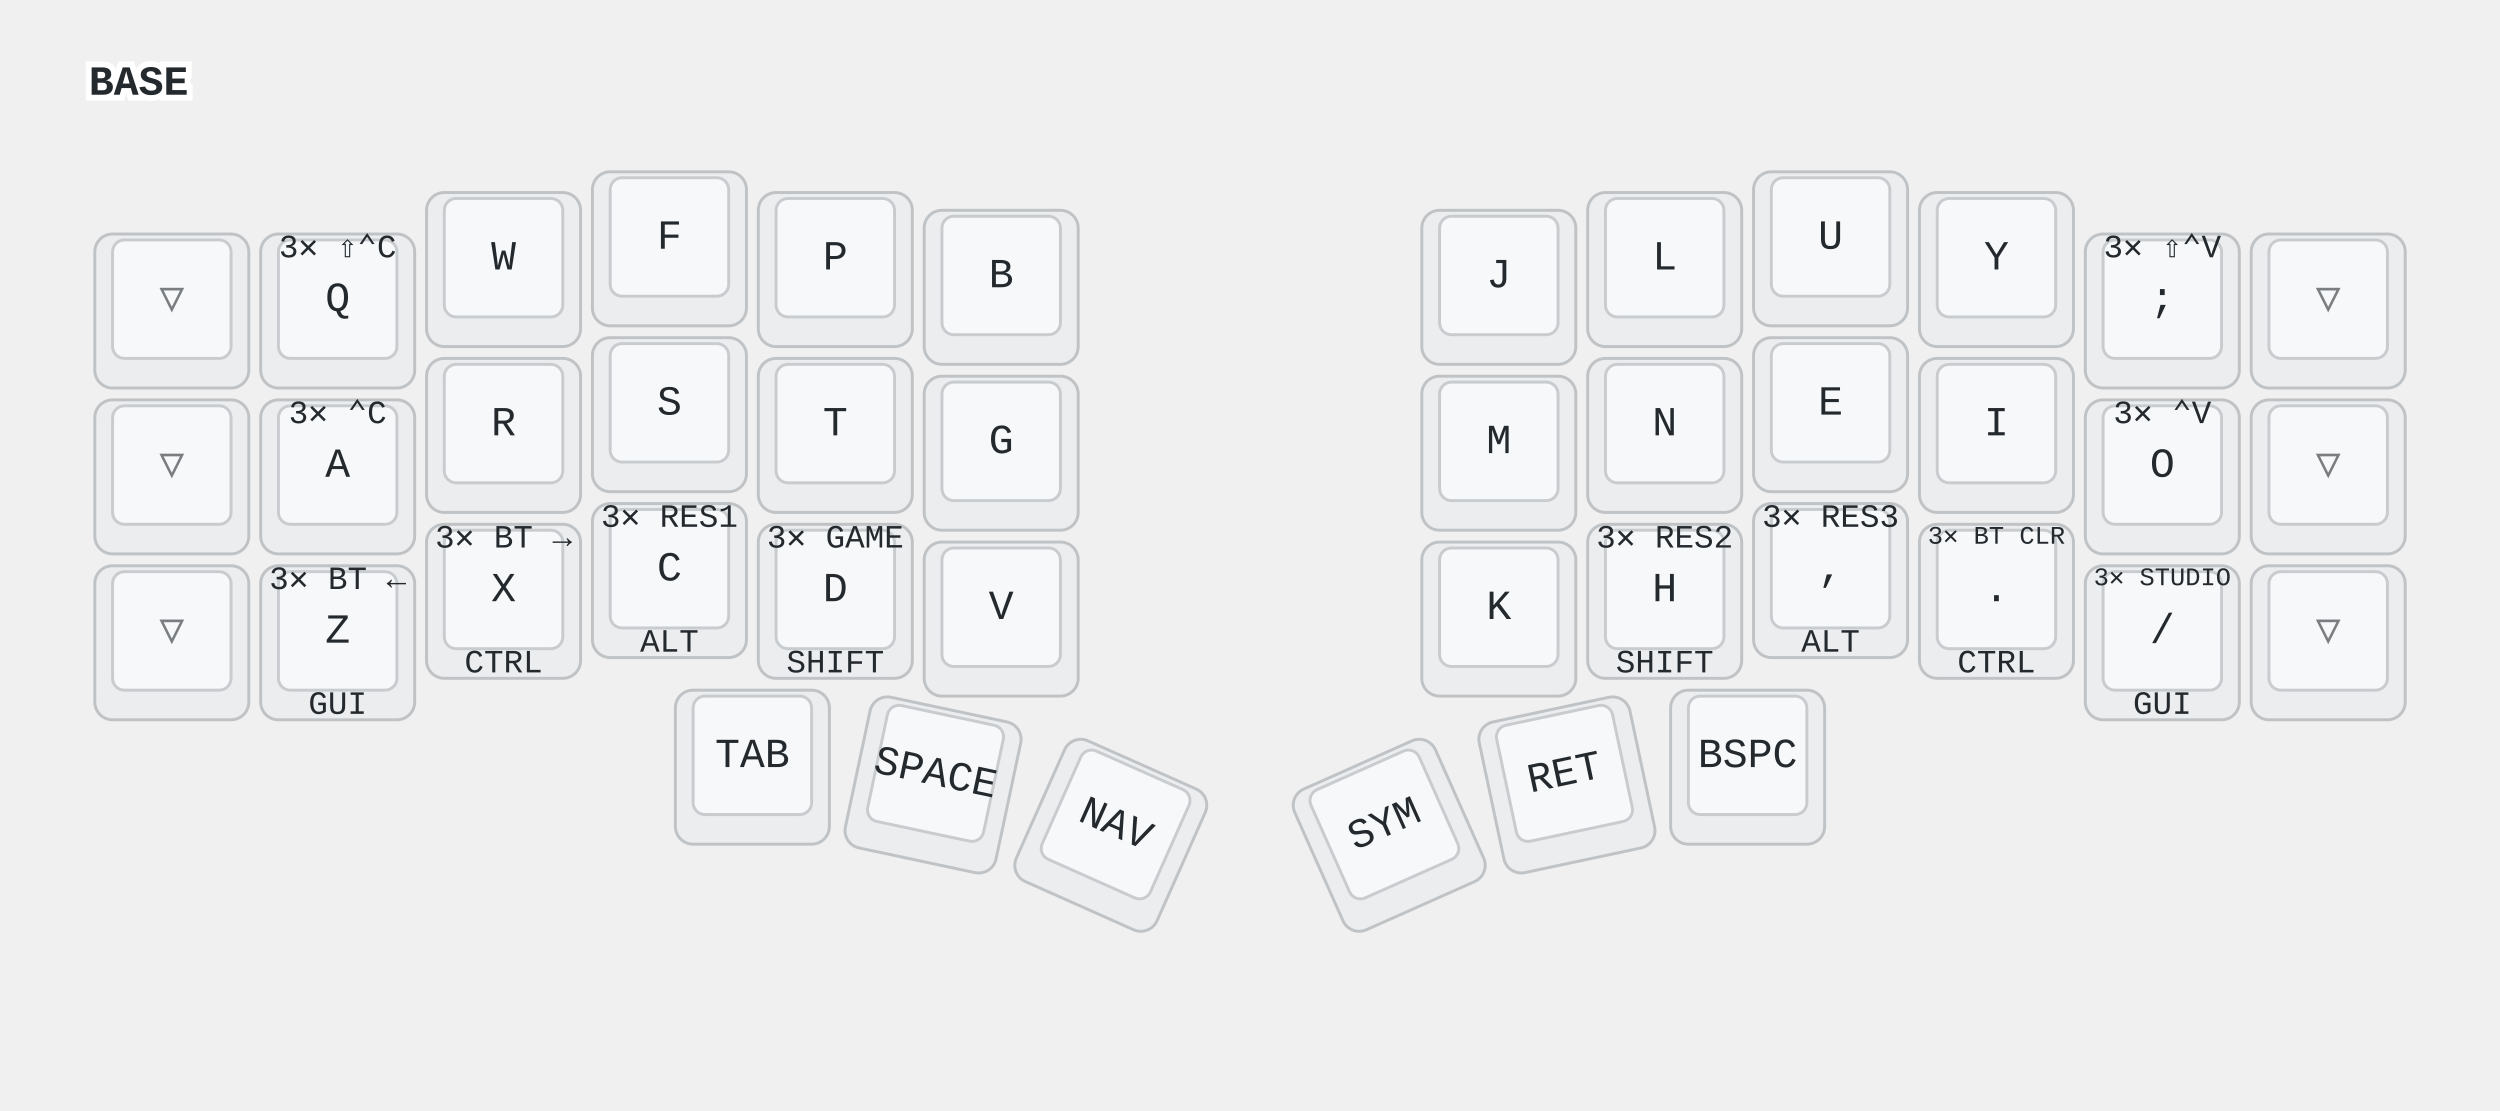
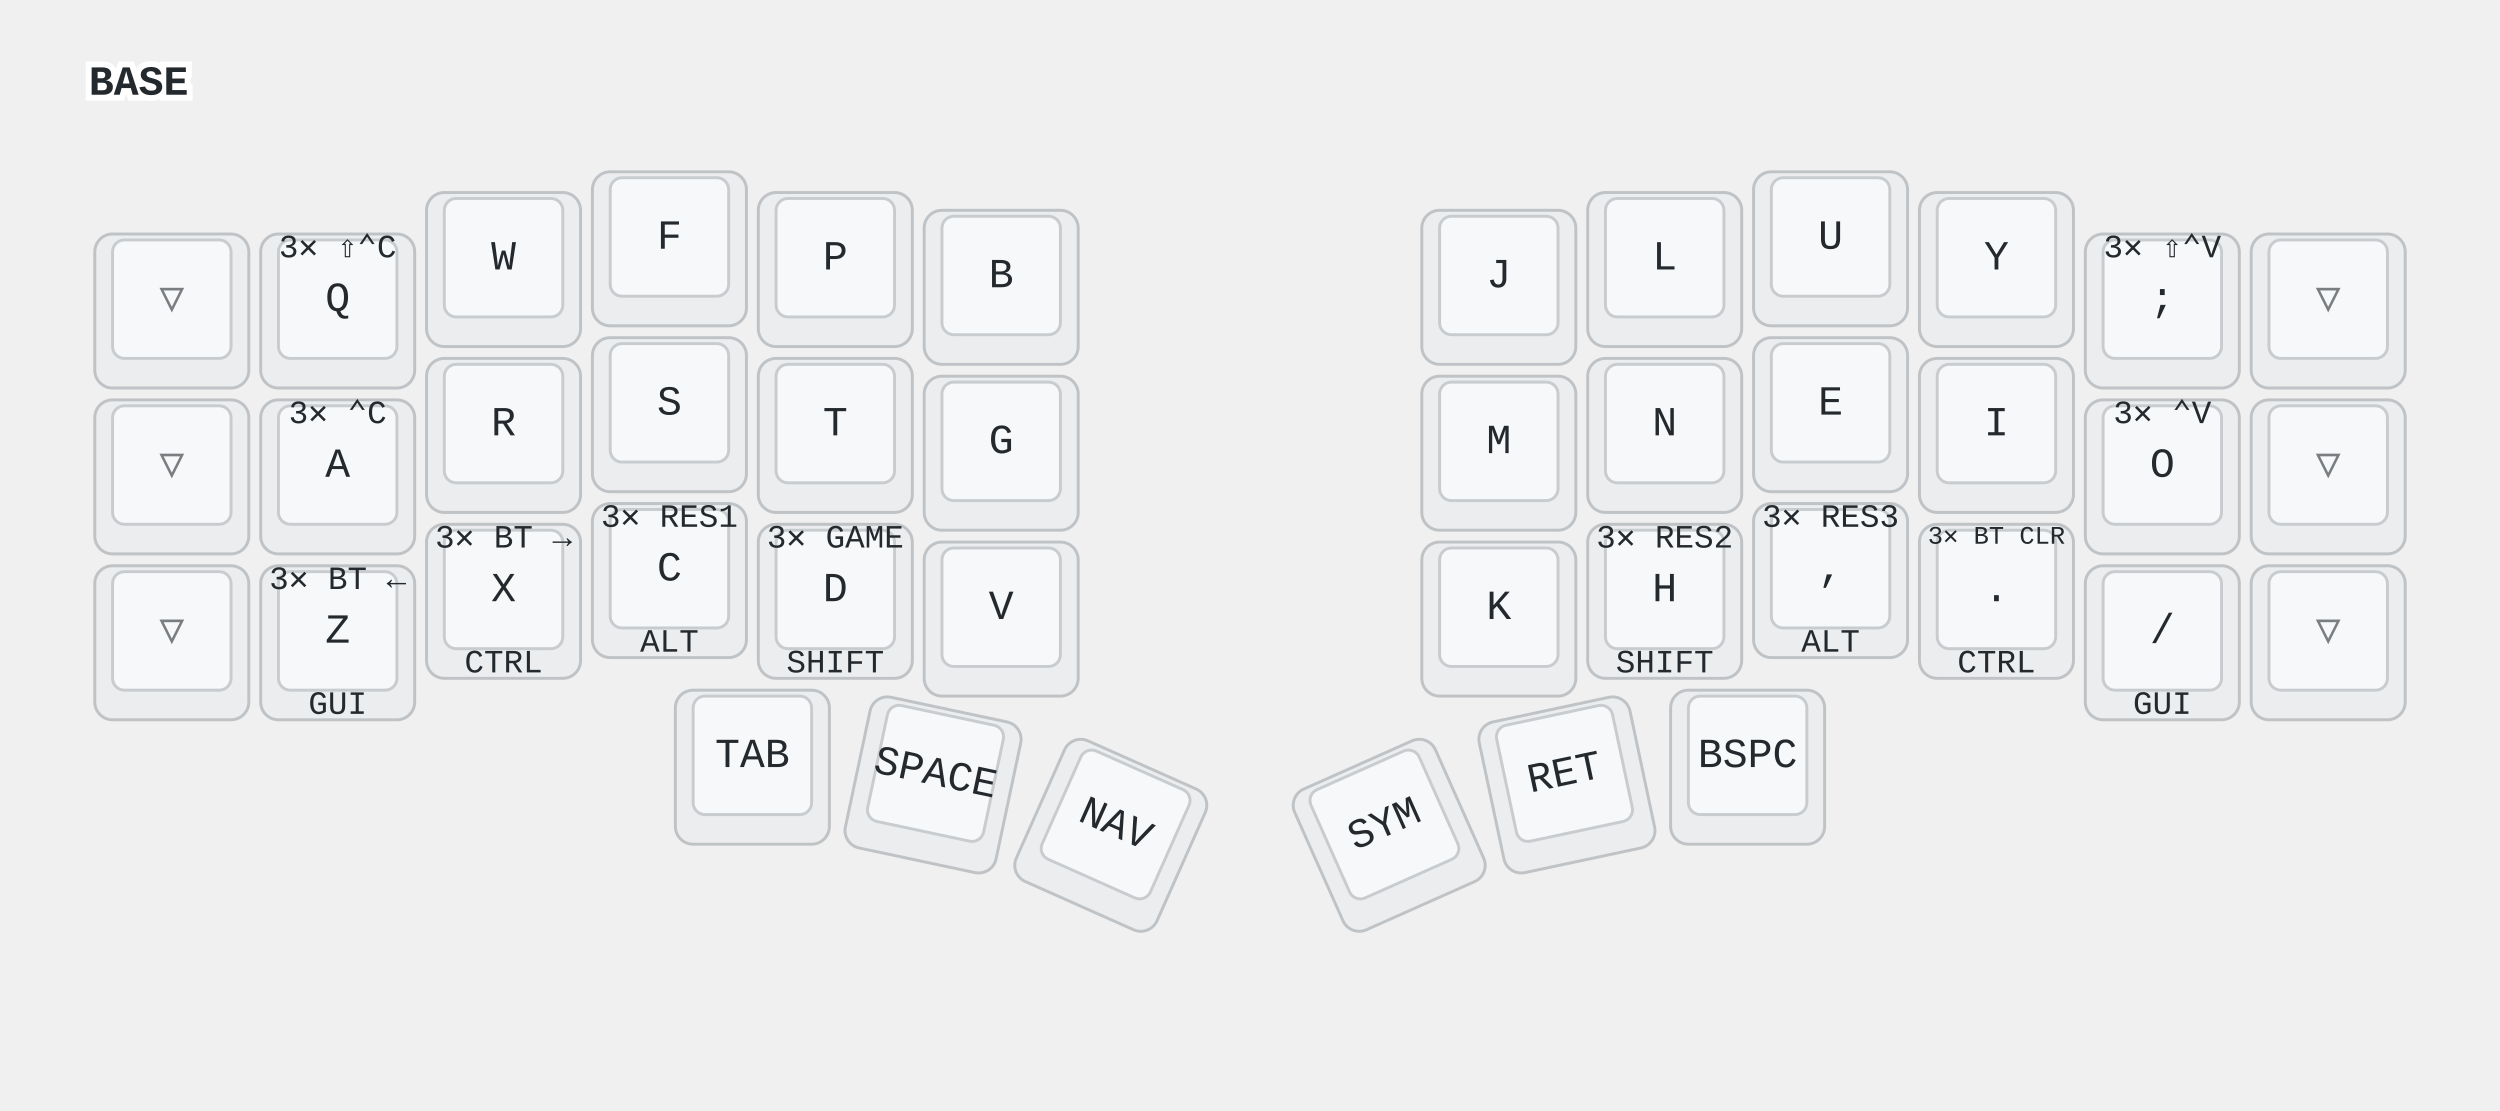
<svg xmlns="http://www.w3.org/2000/svg" width="844" height="375" viewBox="0 0 844 375" class="keymap">
  <style>/* inherit to force styles through use tags */
svg path {
    fill: inherit;
}

/* font and background color specifications */
svg.keymap {
    font-family: SFMono-Regular,Consolas,Liberation Mono,Menlo,monospace;
    font-size: 14px;
    font-kerning: normal;
    text-rendering: optimizeLegibility;
    fill: #24292e;
}

/* default key styling */
rect.key {
    fill: #f6f8fa;
}

rect.key, rect.combo {
    stroke: #c9cccf;
    stroke-width: 1;
}

/* default key side styling, only used is draw_key_sides is set */
rect.side {
    filter: brightness(90%);
}

/* color accent for combo boxes */
rect.combo, rect.combo-separate {
    fill: #cdf;
}

/* color accent for held keys */
rect.held, rect.combo.held {
    fill: #fdd;
}

/* color accent for ghost (optional) keys */
rect.ghost, rect.combo.ghost {
    stroke-dasharray: 4, 4;
    stroke-width: 2;
}

text {
    text-anchor: middle;
    dominant-baseline: middle;
}

/* styling for layer labels */
text.label {
    font-weight: bold;
    text-anchor: start;
    stroke: white;
    stroke-width: 4;
    paint-order: stroke;
}

/* styling for optional footer */
text.footer {
    text-anchor: end;
    dominant-baseline: auto;
    stroke: white;
    stroke-width: 4;
    paint-order: stroke;
}

/* styling for combo tap, and key non-tap label text */
text.combo, text.hold, text.shifted, text.left, text.right, text.tl, text.tr, text.bl, text.br {
    font-size: 11px;
}

text.hold, text.bl, text.br {
    text-anchor: middle;
    dominant-baseline: auto;
}

text.shifted, text.tl, text.tr {
    text-anchor: middle;
    dominant-baseline: hanging;
}

text.left, text.tl, text.bl {
    text-anchor: start;
}

text.right, text.tr, text.br {
    text-anchor: end;
}

text.layer-activator {
    text-decoration: underline;
}

/* styling for hold/shifted label text in combo box */
text.combo.hold, text.combo.shifted, text.combo.left, text.combo.right {
    font-size: 8px;
}

/* lighter symbol for transparent keys */
text.trans {
    fill: #7b7e81;
}

/* styling for combo dendrons */
path.combo {
    stroke-width: 1;
    stroke: gray;
    fill: none;
}

/* Start Tabler Icons Cleanup */
/* cannot use height/width with glyphs */
.icon-tabler &gt; path {
    fill: inherit;
    stroke: inherit;
    stroke-width: 2;
}
/* hide tabler's default box */
.icon-tabler &gt; path[stroke="none"][fill="none"] {
    visibility: hidden;
}
/* End Tabler Icons Cleanup */

@media (prefers-color-scheme: dark) {
svg.keymap { fill: #d1d6db; }
rect.key { fill: #3f4750; }
rect.key, rect.combo { stroke: #60666c; }
rect.combo, rect.combo-separate { fill: #1f3d7a; }
rect.held, rect.combo.held { fill: #854747; }
text.label, text.footer { stroke: black; }
text.trans { fill: #7e8184; }
path.combo { stroke: #7f7f7f; }

}</style>
  <g transform="translate(30, 0)" class="layer-BASE">
    <text x="0" y="28" class="label" id="BASE">BASE</text>
    <g transform="translate(0, 56)">
      <g transform="translate(28, 49)" class="key trans keypos-0">
        <rect rx="6" ry="6" x="-26" y="-26" width="52" height="52" class="key trans side" />
        <rect rx="4" ry="4" x="-20" y="-24" width="40" height="40" class="key trans" />
        <text x="0" y="-4" class="key trans tap">▽</text>
      </g>
      <g transform="translate(84, 49)" class="key keypos-1">
        <rect rx="6" ry="6" x="-26" y="-26" width="52" height="52" class="key side" />
        <rect rx="4" ry="4" x="-20" y="-24" width="40" height="40" class="key" />
        <text x="0" y="-4" class="key tap">Q</text>
        <text x="0" y="-24" class="key shifted">3✕ ⇧⌃C</text>
      </g>
      <g transform="translate(140, 35)" class="key keypos-2">
        <rect rx="6" ry="6" x="-26" y="-26" width="52" height="52" class="key side" />
        <rect rx="4" ry="4" x="-20" y="-24" width="40" height="40" class="key" />
        <text x="0" y="-4" class="key tap">W</text>
      </g>
      <g transform="translate(196, 28)" class="key keypos-3">
        <rect rx="6" ry="6" x="-26" y="-26" width="52" height="52" class="key side" />
        <rect rx="4" ry="4" x="-20" y="-24" width="40" height="40" class="key" />
        <text x="0" y="-4" class="key tap">F</text>
      </g>
      <g transform="translate(252, 35)" class="key keypos-4">
        <rect rx="6" ry="6" x="-26" y="-26" width="52" height="52" class="key side" />
        <rect rx="4" ry="4" x="-20" y="-24" width="40" height="40" class="key" />
        <text x="0" y="-4" class="key tap">P</text>
      </g>
      <g transform="translate(308, 41)" class="key keypos-5">
        <rect rx="6" ry="6" x="-26" y="-26" width="52" height="52" class="key side" />
        <rect rx="4" ry="4" x="-20" y="-24" width="40" height="40" class="key" />
        <text x="0" y="-4" class="key tap">B</text>
      </g>
      <g transform="translate(476, 41)" class="key keypos-6">
        <rect rx="6" ry="6" x="-26" y="-26" width="52" height="52" class="key side" />
        <rect rx="4" ry="4" x="-20" y="-24" width="40" height="40" class="key" />
        <text x="0" y="-4" class="key tap">J</text>
      </g>
      <g transform="translate(532, 35)" class="key keypos-7">
        <rect rx="6" ry="6" x="-26" y="-26" width="52" height="52" class="key side" />
        <rect rx="4" ry="4" x="-20" y="-24" width="40" height="40" class="key" />
        <text x="0" y="-4" class="key tap">L</text>
      </g>
      <g transform="translate(588, 28)" class="key keypos-8">
        <rect rx="6" ry="6" x="-26" y="-26" width="52" height="52" class="key side" />
        <rect rx="4" ry="4" x="-20" y="-24" width="40" height="40" class="key" />
        <text x="0" y="-4" class="key tap">U</text>
      </g>
      <g transform="translate(644, 35)" class="key keypos-9">
        <rect rx="6" ry="6" x="-26" y="-26" width="52" height="52" class="key side" />
        <rect rx="4" ry="4" x="-20" y="-24" width="40" height="40" class="key" />
        <text x="0" y="-4" class="key tap">Y</text>
      </g>
      <g transform="translate(700, 49)" class="key keypos-10">
        <rect rx="6" ry="6" x="-26" y="-26" width="52" height="52" class="key side" />
        <rect rx="4" ry="4" x="-20" y="-24" width="40" height="40" class="key" />
        <text x="0" y="-4" class="key tap">;</text>
        <text x="0" y="-24" class="key shifted">3✕ ⇧⌃V</text>
      </g>
      <g transform="translate(756, 49)" class="key trans keypos-11">
        <rect rx="6" ry="6" x="-26" y="-26" width="52" height="52" class="key trans side" />
        <rect rx="4" ry="4" x="-20" y="-24" width="40" height="40" class="key trans" />
        <text x="0" y="-4" class="key trans tap">▽</text>
      </g>
      <g transform="translate(28, 105)" class="key trans keypos-12">
        <rect rx="6" ry="6" x="-26" y="-26" width="52" height="52" class="key trans side" />
        <rect rx="4" ry="4" x="-20" y="-24" width="40" height="40" class="key trans" />
        <text x="0" y="-4" class="key trans tap">▽</text>
      </g>
      <g transform="translate(84, 105)" class="key keypos-13">
        <rect rx="6" ry="6" x="-26" y="-26" width="52" height="52" class="key side" />
        <rect rx="4" ry="4" x="-20" y="-24" width="40" height="40" class="key" />
        <text x="0" y="-4" class="key tap">A</text>
        <text x="0" y="-24" class="key shifted">3✕ ⌃C</text>
      </g>
      <g transform="translate(140, 91)" class="key keypos-14">
        <rect rx="6" ry="6" x="-26" y="-26" width="52" height="52" class="key side" />
        <rect rx="4" ry="4" x="-20" y="-24" width="40" height="40" class="key" />
        <text x="0" y="-4" class="key tap">R</text>
      </g>
      <g transform="translate(196, 84)" class="key keypos-15">
        <rect rx="6" ry="6" x="-26" y="-26" width="52" height="52" class="key side" />
        <rect rx="4" ry="4" x="-20" y="-24" width="40" height="40" class="key" />
        <text x="0" y="-4" class="key tap">S</text>
      </g>
      <g transform="translate(252, 91)" class="key keypos-16">
        <rect rx="6" ry="6" x="-26" y="-26" width="52" height="52" class="key side" />
        <rect rx="4" ry="4" x="-20" y="-24" width="40" height="40" class="key" />
        <text x="0" y="-4" class="key tap">T</text>
      </g>
      <g transform="translate(308, 97)" class="key keypos-17">
        <rect rx="6" ry="6" x="-26" y="-26" width="52" height="52" class="key side" />
        <rect rx="4" ry="4" x="-20" y="-24" width="40" height="40" class="key" />
        <text x="0" y="-4" class="key tap">G</text>
      </g>
      <g transform="translate(476, 97)" class="key keypos-18">
        <rect rx="6" ry="6" x="-26" y="-26" width="52" height="52" class="key side" />
        <rect rx="4" ry="4" x="-20" y="-24" width="40" height="40" class="key" />
        <text x="0" y="-4" class="key tap">M</text>
      </g>
      <g transform="translate(532, 91)" class="key keypos-19">
        <rect rx="6" ry="6" x="-26" y="-26" width="52" height="52" class="key side" />
        <rect rx="4" ry="4" x="-20" y="-24" width="40" height="40" class="key" />
        <text x="0" y="-4" class="key tap">N</text>
      </g>
      <g transform="translate(588, 84)" class="key keypos-20">
        <rect rx="6" ry="6" x="-26" y="-26" width="52" height="52" class="key side" />
        <rect rx="4" ry="4" x="-20" y="-24" width="40" height="40" class="key" />
        <text x="0" y="-4" class="key tap">E</text>
      </g>
      <g transform="translate(644, 91)" class="key keypos-21">
        <rect rx="6" ry="6" x="-26" y="-26" width="52" height="52" class="key side" />
        <rect rx="4" ry="4" x="-20" y="-24" width="40" height="40" class="key" />
        <text x="0" y="-4" class="key tap">I</text>
      </g>
      <g transform="translate(700, 105)" class="key keypos-22">
        <rect rx="6" ry="6" x="-26" y="-26" width="52" height="52" class="key side" />
        <rect rx="4" ry="4" x="-20" y="-24" width="40" height="40" class="key" />
        <text x="0" y="-4" class="key tap">O</text>
        <text x="0" y="-24" class="key shifted">3✕ ⌃V</text>
      </g>
      <g transform="translate(756, 105)" class="key trans keypos-23">
        <rect rx="6" ry="6" x="-26" y="-26" width="52" height="52" class="key trans side" />
        <rect rx="4" ry="4" x="-20" y="-24" width="40" height="40" class="key trans" />
        <text x="0" y="-4" class="key trans tap">▽</text>
      </g>
      <g transform="translate(28, 161)" class="key trans keypos-24">
        <rect rx="6" ry="6" x="-26" y="-26" width="52" height="52" class="key trans side" />
        <rect rx="4" ry="4" x="-20" y="-24" width="40" height="40" class="key trans" />
        <text x="0" y="-4" class="key trans tap">▽</text>
      </g>
      <g transform="translate(84, 161)" class="key keypos-25">
        <rect rx="6" ry="6" x="-26" y="-26" width="52" height="52" class="key side" />
        <rect rx="4" ry="4" x="-20" y="-24" width="40" height="40" class="key" />
        <text x="0" y="-4" class="key tap">Z</text>
        <text x="0" y="24" class="key hold">GUI</text>
        <text x="0" y="-24" class="key shifted">3✕ BT ←</text>
      </g>
      <g transform="translate(140, 147)" class="key keypos-26">
        <rect rx="6" ry="6" x="-26" y="-26" width="52" height="52" class="key side" />
        <rect rx="4" ry="4" x="-20" y="-24" width="40" height="40" class="key" />
        <text x="0" y="-4" class="key tap">X</text>
        <text x="0" y="24" class="key hold">CTRL</text>
        <text x="0" y="-24" class="key shifted">3✕ BT →</text>
      </g>
      <g transform="translate(196, 140)" class="key keypos-27">
        <rect rx="6" ry="6" x="-26" y="-26" width="52" height="52" class="key side" />
        <rect rx="4" ry="4" x="-20" y="-24" width="40" height="40" class="key" />
        <text x="0" y="-4" class="key tap">C</text>
        <text x="0" y="24" class="key hold">ALT</text>
        <text x="0" y="-24" class="key shifted">3✕ RES1</text>
      </g>
      <g transform="translate(252, 147)" class="key keypos-28">
        <rect rx="6" ry="6" x="-26" y="-26" width="52" height="52" class="key side" />
        <rect rx="4" ry="4" x="-20" y="-24" width="40" height="40" class="key" />
        <text x="0" y="-4" class="key tap">D</text>
        <text x="0" y="24" class="key hold">SHIFT</text>
        <text x="0" y="-24" class="key shifted">3✕ GAME</text>
      </g>
      <g transform="translate(308, 153)" class="key keypos-29">
        <rect rx="6" ry="6" x="-26" y="-26" width="52" height="52" class="key side" />
        <rect rx="4" ry="4" x="-20" y="-24" width="40" height="40" class="key" />
        <text x="0" y="-4" class="key tap">V</text>
      </g>
      <g transform="translate(476, 153)" class="key keypos-30">
        <rect rx="6" ry="6" x="-26" y="-26" width="52" height="52" class="key side" />
        <rect rx="4" ry="4" x="-20" y="-24" width="40" height="40" class="key" />
        <text x="0" y="-4" class="key tap">K</text>
      </g>
      <g transform="translate(532, 147)" class="key keypos-31">
        <rect rx="6" ry="6" x="-26" y="-26" width="52" height="52" class="key side" />
        <rect rx="4" ry="4" x="-20" y="-24" width="40" height="40" class="key" />
        <text x="0" y="-4" class="key tap">H</text>
        <text x="0" y="24" class="key hold">SHIFT</text>
        <text x="0" y="-24" class="key shifted">3✕ RES2</text>
      </g>
      <g transform="translate(588, 140)" class="key keypos-32">
        <rect rx="6" ry="6" x="-26" y="-26" width="52" height="52" class="key side" />
        <rect rx="4" ry="4" x="-20" y="-24" width="40" height="40" class="key" />
        <text x="0" y="-4" class="key tap">,</text>
        <text x="0" y="24" class="key hold">ALT</text>
        <text x="0" y="-24" class="key shifted">3✕ RES3</text>
      </g>
      <g transform="translate(644, 147)" class="key keypos-33">
        <rect rx="6" ry="6" x="-26" y="-26" width="52" height="52" class="key side" />
        <rect rx="4" ry="4" x="-20" y="-24" width="40" height="40" class="key" />
        <text x="0" y="-4" class="key tap">.</text>
        <text x="0" y="24" class="key hold">CTRL</text>
        <text x="0" y="-24" class="key shifted">
          <tspan style="font-size: 78%">3✕ BT CLR</tspan>
        </text>
      </g>
      <g transform="translate(700, 161)" class="key keypos-34">
        <rect rx="6" ry="6" x="-26" y="-26" width="52" height="52" class="key side" />
        <rect rx="4" ry="4" x="-20" y="-24" width="40" height="40" class="key" />
        <text x="0" y="-4" class="key tap">/</text>
        <text x="0" y="24" class="key hold">GUI</text>
-         <text x="0" y="-24" class="key shifted">
-           <tspan style="font-size: 78%">3✕ STUDIO</tspan>
-         </text>
      </g>
      <g transform="translate(756, 161)" class="key trans keypos-35">
        <rect rx="6" ry="6" x="-26" y="-26" width="52" height="52" class="key trans side" />
        <rect rx="4" ry="4" x="-20" y="-24" width="40" height="40" class="key trans" />
        <text x="0" y="-4" class="key trans tap">▽</text>
      </g>
      <g transform="translate(224, 203)" class="key keypos-36">
        <rect rx="6" ry="6" x="-26" y="-26" width="52" height="52" class="key side" />
        <rect rx="4" ry="4" x="-20" y="-24" width="40" height="40" class="key" />
        <text x="0" y="-4" class="key tap">TAB</text>
      </g>
      <g transform="translate(285, 209) rotate(12.0)" class="key keypos-37">
        <rect rx="6" ry="6" x="-26" y="-26" width="52" height="52" class="key side" />
        <rect rx="4" ry="4" x="-20" y="-24" width="40" height="40" class="key" />
        <text x="0" y="-4" class="key tap">SPACE</text>
      </g>
      <g transform="translate(345, 226) rotate(24.0)" class="key keypos-38">
        <rect rx="6" ry="6" x="-26" y="-26" width="52" height="52" class="key side" />
        <rect rx="4" ry="4" x="-20" y="-24" width="40" height="40" class="key" />
        <text x="0" y="-4" class="key tap">NAV</text>
      </g>
      <g transform="translate(439, 226) rotate(-24.0)" class="key keypos-39">
        <rect rx="6" ry="6" x="-26" y="-26" width="52" height="52" class="key side" />
        <rect rx="4" ry="4" x="-20" y="-24" width="40" height="40" class="key" />
        <text x="0" y="-4" class="key tap">SYM</text>
      </g>
      <g transform="translate(499, 209) rotate(-12.0)" class="key keypos-40">
        <rect rx="6" ry="6" x="-26" y="-26" width="52" height="52" class="key side" />
        <rect rx="4" ry="4" x="-20" y="-24" width="40" height="40" class="key" />
        <text x="0" y="-4" class="key tap">RET</text>
      </g>
      <g transform="translate(560, 203)" class="key keypos-41">
        <rect rx="6" ry="6" x="-26" y="-26" width="52" height="52" class="key side" />
        <rect rx="4" ry="4" x="-20" y="-24" width="40" height="40" class="key" />
        <text x="0" y="-4" class="key tap">BSPC</text>
      </g>
    </g>
  </g>
</svg>
